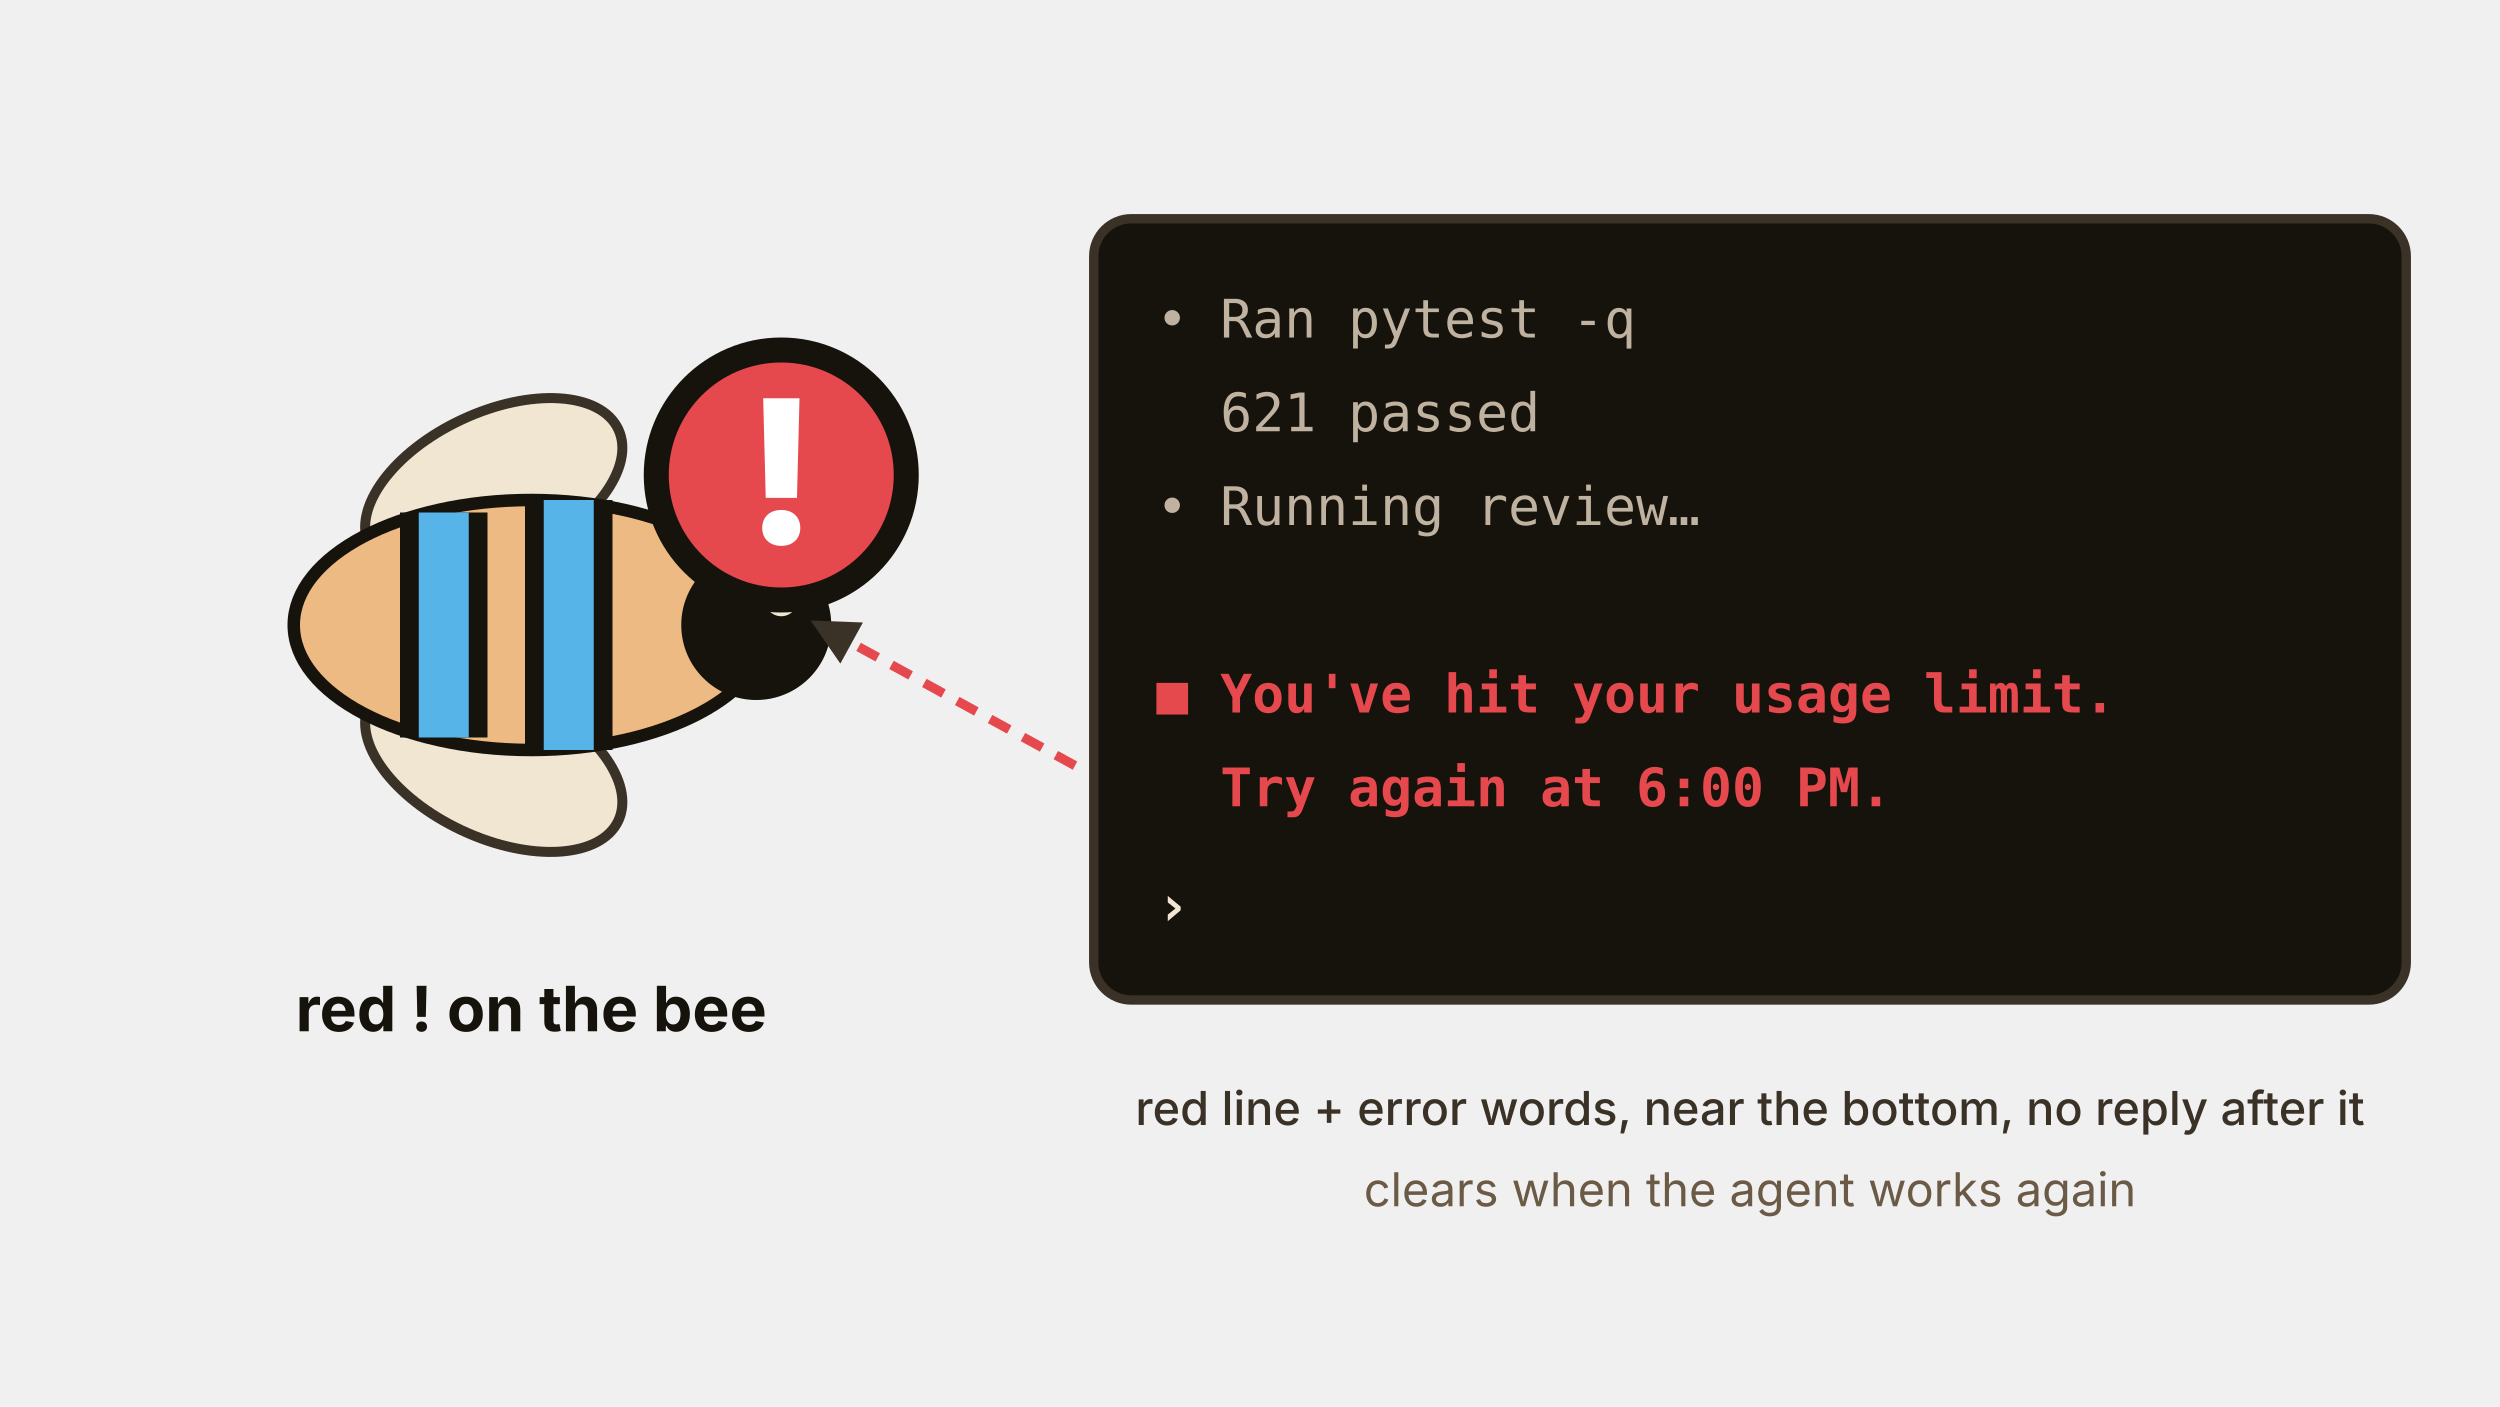
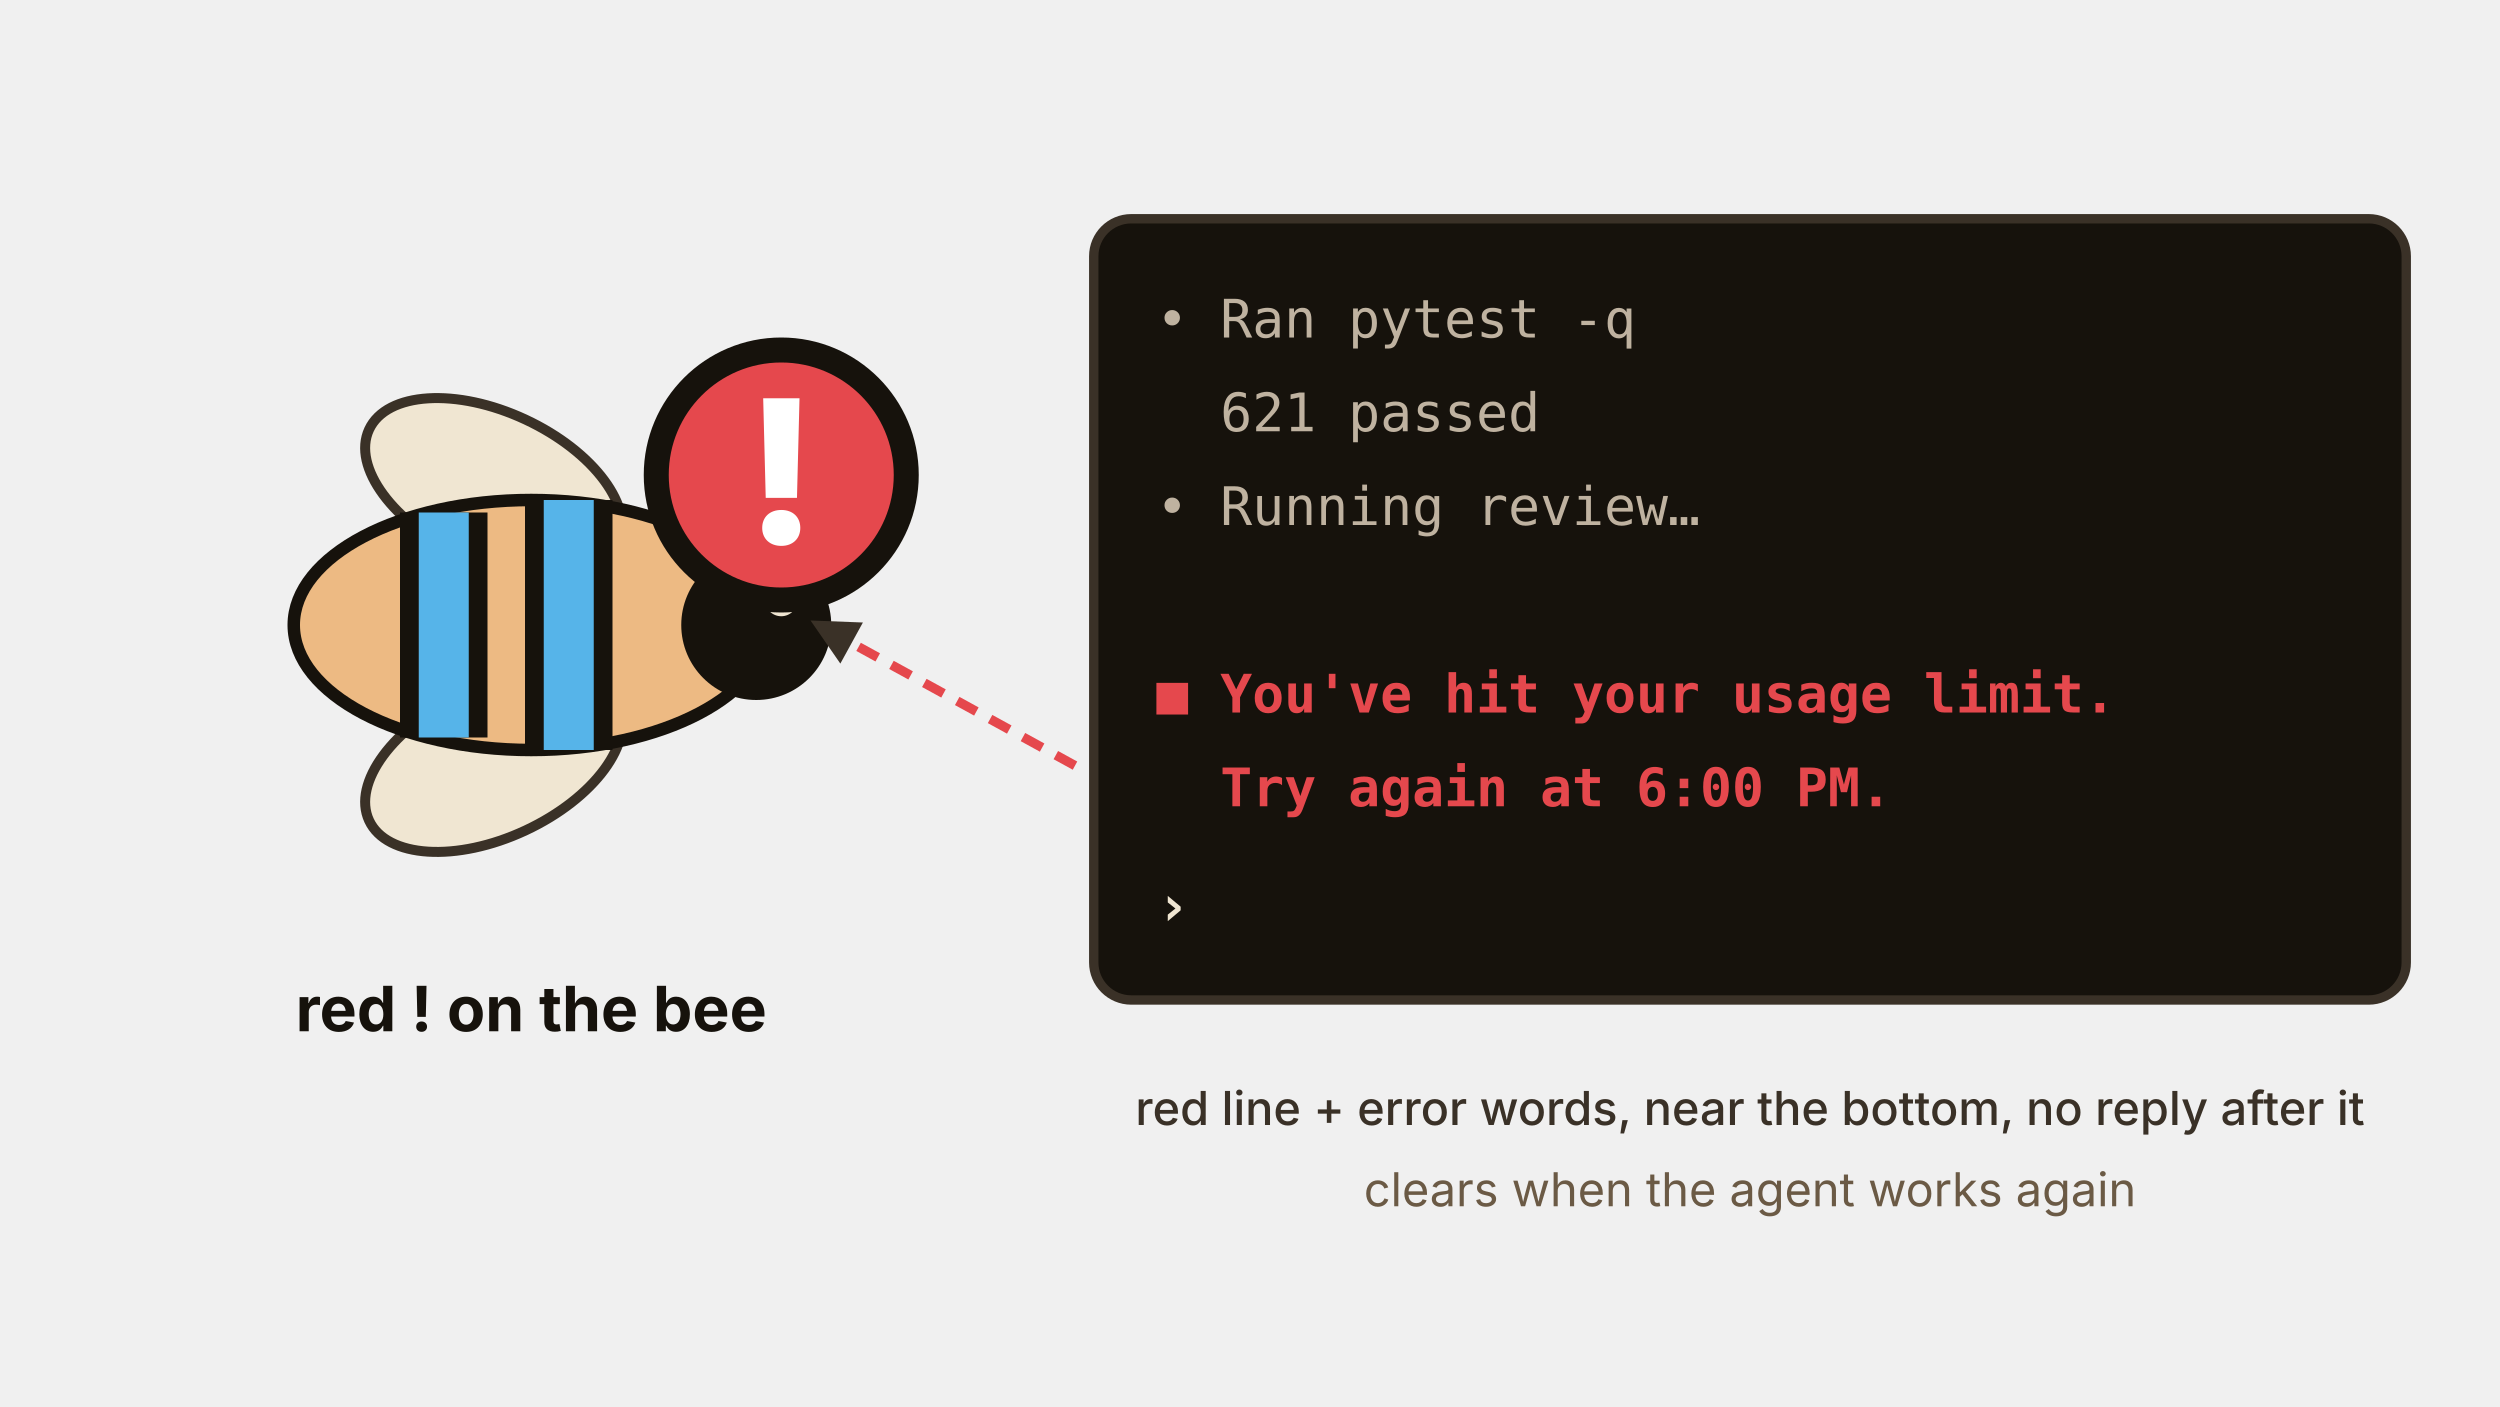
<svg xmlns="http://www.w3.org/2000/svg" viewBox="0 0 800 450" font-family="Inter, -apple-system, Helvetica, Arial, sans-serif">
  <defs>
    <marker id="ar" viewBox="0 0 10 10" refX="8" refY="5" markerWidth="5" markerHeight="5" orient="auto-start-reverse">
      <path d="M0 0L10 5L0 10z" fill="#3a3127" />
    </marker>
  </defs>
  <g transform="translate(66.0 116.0) scale(4.0)">
-     <ellipse cx="23" cy="10" rx="11" ry="6" fill="#f0e6d2" stroke="#3a3127" stroke-width=".8" transform="rotate(-25 23 10)" />
-     <ellipse cx="23" cy="32" rx="11" ry="6" fill="#f0e6d2" stroke="#3a3127" stroke-width=".8" transform="rotate(25 23 32)" />
+     <ellipse cx="23" cy="10" rx="11" ry="6" fill="#f0e6d2" stroke="#3a3127" stroke-width=".8" transform="rotate(25 23 10)" />
+     <ellipse cx="23" cy="32" rx="11" ry="6" fill="#f0e6d2" stroke="#3a3127" stroke-width=".8" transform="rotate(-25 23 32)" />
    <ellipse cx="26" cy="21" rx="19" ry="10" fill="#edba83" stroke="#16120c" stroke-width="1" />
    <path d="M19 12v18M29 11v20" stroke="#16120c" stroke-width="7" />
    <path d="M19 12v18M29 11v20" stroke="#56b4e9" stroke-width="4" />
    <circle cx="44" cy="21" r="6" fill="#16120c" />
    <circle cx="46" cy="19" r="1.3" fill="#f0e6d2" />
    <circle cx="46" cy="9" r="10" fill="#e5484d" stroke="#16120c" stroke-width="2" />
    <text x="46" y="14.5" text-anchor="middle" font-size="16" font-weight="800" fill="#fff">!</text>
  </g>
  <text x="170" y="330" text-anchor="middle" font-size="20" font-weight="700" fill="#16120c">red ! on the bee</text>
  <rect x="350" y="70" width="420" height="250" rx="12" fill="#16120c" stroke="#3a3127" stroke-width="3" />
  <text x="370" y="108" text-anchor="start" font-size="17" font-weight="400" fill="#bfb2a0" font-family="Menlo, SF Mono, monospace" xml:space="preserve">• Ran pytest -q</text>
  <text x="370" y="138" text-anchor="start" font-size="17" font-weight="400" fill="#bfb2a0" font-family="Menlo, SF Mono, monospace" xml:space="preserve">  621 passed</text>
  <text x="370" y="168" text-anchor="start" font-size="17" font-weight="400" fill="#bfb2a0" font-family="Menlo, SF Mono, monospace" xml:space="preserve">• Running review…</text>
  <text x="370" y="228" text-anchor="start" font-size="17" font-weight="700" fill="#e5484d" font-family="Menlo, SF Mono, monospace" xml:space="preserve">■ You've hit your usage limit.</text>
  <text x="370" y="258" text-anchor="start" font-size="17" font-weight="700" fill="#e5484d" font-family="Menlo, SF Mono, monospace" xml:space="preserve">  Try again at 6:00 PM.</text>
  <text x="370" y="296" text-anchor="start" font-size="18" font-weight="700" fill="#f0e6d2" font-family="Menlo, SF Mono, monospace" xml:space="preserve">›</text>
  <line x1="344" y1="245" x2="262" y2="200" stroke="#e5484d" stroke-width="3" stroke-dasharray="7 5" marker-end="url(#ar)" />
  <text x="560" y="360" text-anchor="middle" font-size="15" font-weight="500" fill="#3a3127">red line + error words, near the bottom, no reply after it</text>
  <text x="560" y="386" text-anchor="middle" font-size="15" font-weight="400" fill="#6b5a45">clears when the agent works again</text>
</svg>
